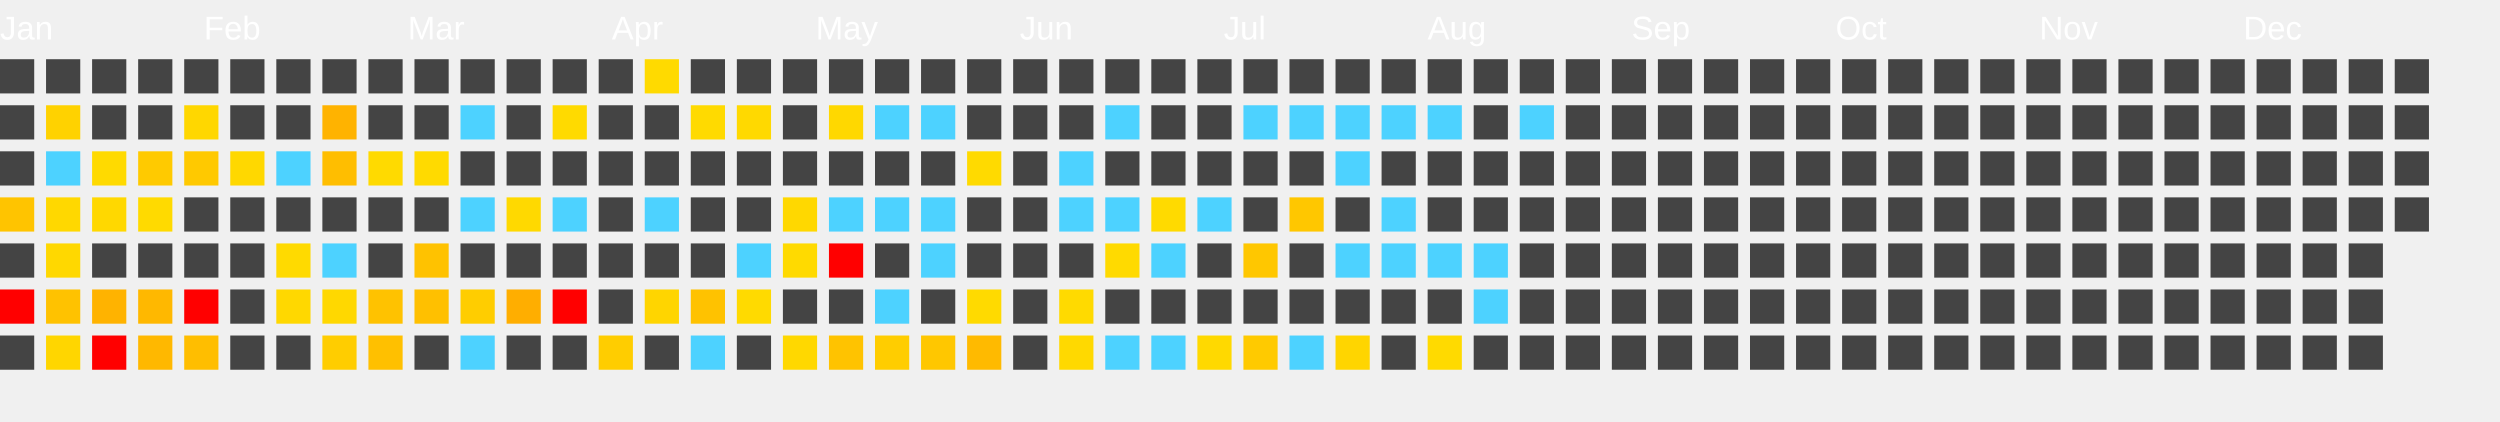
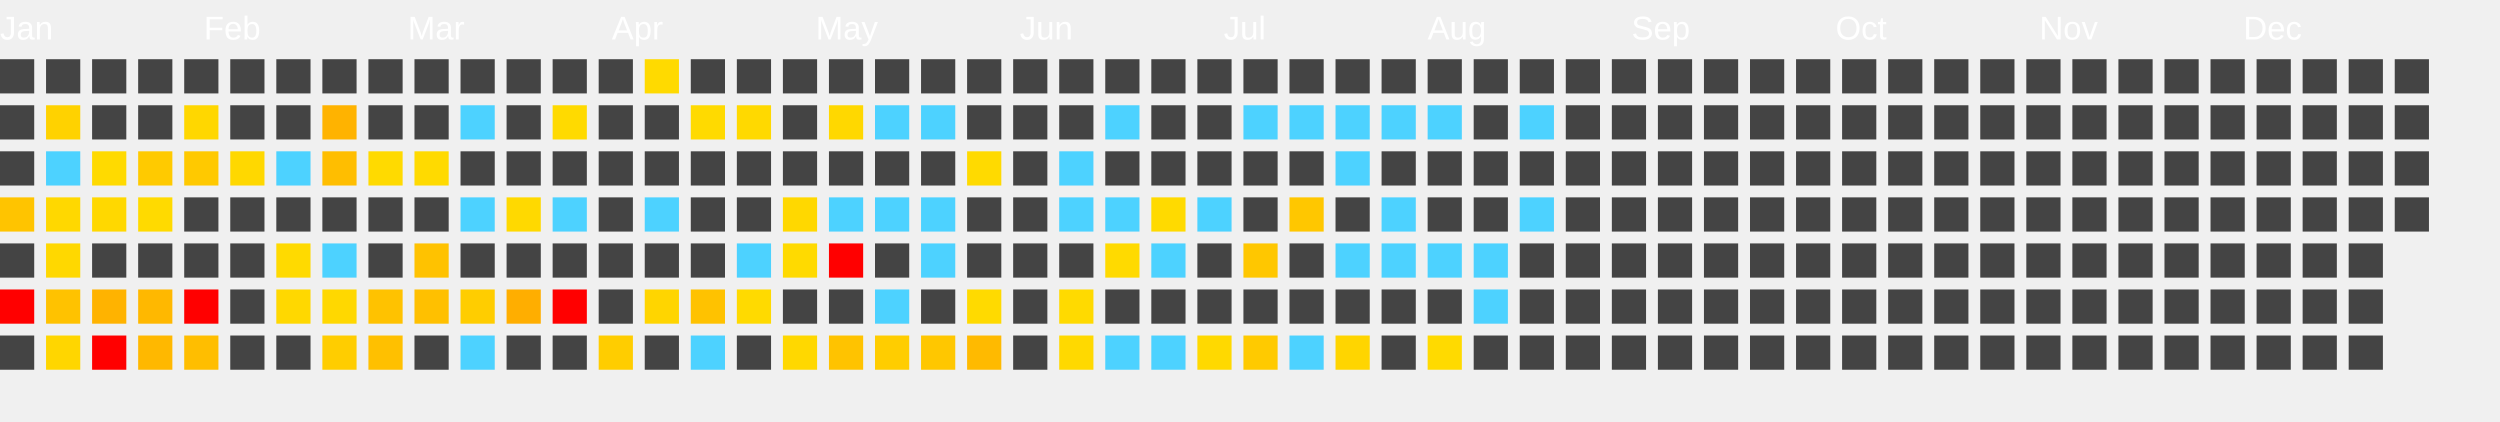
<svg xmlns="http://www.w3.org/2000/svg" baseProfile="full" height="32mm" version="1.1" viewBox="0,0,190,32" width="190mm">
  <defs />
  <rect fill="none" height="32" width="190" x="0" y="0" />
  <text fill="#FFFFFF" style="font-size:2.5px; font-family:Arial" x="0.0" y="3.0">Jan</text>
  <text fill="#FFFFFF" style="font-size:2.5px; font-family:Arial" x="15.5" y="3.0">Feb</text>
  <text fill="#FFFFFF" style="font-size:2.5px; font-family:Arial" x="31.0" y="3.0">Mar</text>
  <text fill="#FFFFFF" style="font-size:2.5px; font-family:Arial" x="46.5" y="3.0">Apr</text>
  <text fill="#FFFFFF" style="font-size:2.5px; font-family:Arial" x="62.0" y="3.0">May</text>
  <text fill="#FFFFFF" style="font-size:2.5px; font-family:Arial" x="77.5" y="3.0">Jun</text>
  <text fill="#FFFFFF" style="font-size:2.5px; font-family:Arial" x="93.0" y="3.0">Jul</text>
  <text fill="#FFFFFF" style="font-size:2.5px; font-family:Arial" x="108.5" y="3.0">Aug</text>
  <text fill="#FFFFFF" style="font-size:2.5px; font-family:Arial" x="124.0" y="3.0">Sep</text>
  <text fill="#FFFFFF" style="font-size:2.5px; font-family:Arial" x="139.5" y="3.0">Oct</text>
  <text fill="#FFFFFF" style="font-size:2.5px; font-family:Arial" x="155.0" y="3.0">Nov</text>
  <text fill="#FFFFFF" style="font-size:2.5px; font-family:Arial" x="170.5" y="3.0">Dec</text>
  <rect fill="#444444" height="2.6" width="2.6" x="0.0" y="4.5" />
  <rect fill="#444444" height="2.6" width="2.6" x="0.0" y="8.0" />
  <rect fill="#444444" height="2.6" width="2.6" x="0.0" y="11.5" />
  <rect fill="#ffc400" height="2.6" width="2.6" x="0.0" y="15.0" />
  <rect fill="#444444" height="2.6" width="2.6" x="0.0" y="18.5" />
  <rect fill="red" height="2.6" width="2.6" x="0.0" y="22.0" />
  <rect fill="#444444" height="2.6" width="2.6" x="0.0" y="25.5" />
  <rect fill="#444444" height="2.6" width="2.6" x="3.5" y="4.5" />
  <rect fill="#ffd200" height="2.6" width="2.6" x="3.5" y="8.0" />
  <rect fill="#4dd2ff" height="2.6" width="2.6" x="3.5" y="11.5" />
  <rect fill="#ffd800" height="2.6" width="2.6" x="3.5" y="15.0" />
  <rect fill="#ffd800" height="2.6" width="2.6" x="3.5" y="18.5" />
  <rect fill="#ffc200" height="2.6" width="2.6" x="3.5" y="22.0" />
  <rect fill="#ffd600" height="2.6" width="2.6" x="3.5" y="25.5" />
  <rect fill="#444444" height="2.6" width="2.6" x="7.0" y="4.5" />
  <rect fill="#444444" height="2.6" width="2.6" x="7.0" y="8.0" />
  <rect fill="#ffda00" height="2.6" width="2.6" x="7.0" y="11.5" />
  <rect fill="#ffd800" height="2.6" width="2.6" x="7.0" y="15.0" />
  <rect fill="#444444" height="2.6" width="2.6" x="7.0" y="18.5" />
  <rect fill="#ffb300" height="2.6" width="2.6" x="7.0" y="22.0" />
  <rect fill="red" height="2.6" width="2.6" x="7.0" y="25.5" />
  <rect fill="#444444" height="2.6" width="2.6" x="10.5" y="4.5" />
  <rect fill="#444444" height="2.6" width="2.6" x="10.5" y="8.0" />
  <rect fill="#ffca00" height="2.6" width="2.6" x="10.5" y="11.5" />
  <rect fill="#ffda00" height="2.6" width="2.6" x="10.5" y="15.0" />
  <rect fill="#444444" height="2.6" width="2.6" x="10.5" y="18.5" />
  <rect fill="#ffb800" height="2.6" width="2.6" x="10.5" y="22.0" />
  <rect fill="#ffb800" height="2.6" width="2.6" x="10.5" y="25.5" />
  <rect fill="#444444" height="2.6" width="2.6" x="14.0" y="4.5" />
  <rect fill="#ffd700" height="2.6" width="2.6" x="14.0" y="8.0" />
  <rect fill="#ffc900" height="2.6" width="2.6" x="14.0" y="11.5" />
  <rect fill="#444444" height="2.6" width="2.6" x="14.0" y="15.0" />
  <rect fill="#444444" height="2.6" width="2.6" x="14.0" y="18.5" />
  <rect fill="red" height="2.6" width="2.6" x="14.0" y="22.0" />
  <rect fill="#ffbe00" height="2.6" width="2.6" x="14.0" y="25.5" />
  <rect fill="#444444" height="2.6" width="2.6" x="17.5" y="4.5" />
  <rect fill="#444444" height="2.6" width="2.6" x="17.5" y="8.0" />
  <rect fill="#ffd800" height="2.6" width="2.6" x="17.5" y="11.5" />
  <rect fill="#444444" height="2.6" width="2.6" x="17.5" y="15.0" />
  <rect fill="#444444" height="2.6" width="2.6" x="17.5" y="18.5" />
  <rect fill="#444444" height="2.6" width="2.6" x="17.5" y="22.0" />
  <rect fill="#444444" height="2.6" width="2.6" x="17.5" y="25.5" />
  <rect fill="#444444" height="2.6" width="2.6" x="21.0" y="4.5" />
  <rect fill="#444444" height="2.6" width="2.6" x="21.0" y="8.0" />
  <rect fill="#4dd2ff" height="2.6" width="2.6" x="21.0" y="11.5" />
  <rect fill="#444444" height="2.6" width="2.6" x="21.0" y="15.0" />
  <rect fill="#ffda00" height="2.6" width="2.6" x="21.0" y="18.5" />
  <rect fill="#ffd800" height="2.6" width="2.6" x="21.0" y="22.0" />
  <rect fill="#444444" height="2.6" width="2.6" x="21.0" y="25.5" />
  <rect fill="#444444" height="2.6" width="2.6" x="24.5" y="4.5" />
  <rect fill="#ffb300" height="2.6" width="2.6" x="24.5" y="8.0" />
  <rect fill="#ffbe00" height="2.6" width="2.6" x="24.5" y="11.5" />
  <rect fill="#444444" height="2.6" width="2.6" x="24.5" y="15.0" />
  <rect fill="#4dd2ff" height="2.6" width="2.6" x="24.5" y="18.5" />
  <rect fill="#ffd800" height="2.6" width="2.6" x="24.5" y="22.0" />
  <rect fill="#ffcd00" height="2.6" width="2.6" x="24.5" y="25.5" />
  <rect fill="#444444" height="2.6" width="2.6" x="28.0" y="4.5" />
  <rect fill="#444444" height="2.6" width="2.6" x="28.0" y="8.0" />
  <rect fill="#ffda00" height="2.6" width="2.6" x="28.0" y="11.5" />
  <rect fill="#444444" height="2.6" width="2.6" x="28.0" y="15.0" />
  <rect fill="#444444" height="2.6" width="2.6" x="28.0" y="18.5" />
  <rect fill="#ffc200" height="2.6" width="2.6" x="28.0" y="22.0" />
  <rect fill="#ffc000" height="2.6" width="2.6" x="28.0" y="25.5" />
  <rect fill="#444444" height="2.6" width="2.6" x="31.5" y="4.5" />
  <rect fill="#444444" height="2.6" width="2.6" x="31.5" y="8.0" />
  <rect fill="#ffda00" height="2.6" width="2.6" x="31.5" y="11.5" />
  <rect fill="#444444" height="2.6" width="2.6" x="31.5" y="15.0" />
  <rect fill="#ffc200" height="2.6" width="2.6" x="31.5" y="18.5" />
  <rect fill="#ffc000" height="2.6" width="2.6" x="31.5" y="22.0" />
  <rect fill="#444444" height="2.6" width="2.6" x="31.5" y="25.5" />
  <rect fill="#444444" height="2.6" width="2.6" x="35.0" y="4.5" />
  <rect fill="#4dd2ff" height="2.6" width="2.6" x="35.0" y="8.0" />
  <rect fill="#444444" height="2.6" width="2.6" x="35.0" y="11.5" />
  <rect fill="#4dd2ff" height="2.6" width="2.6" x="35.0" y="15.0" />
  <rect fill="#444444" height="2.6" width="2.6" x="35.0" y="18.5" />
  <rect fill="#ffcd00" height="2.6" width="2.6" x="35.0" y="22.0" />
  <rect fill="#4dd2ff" height="2.6" width="2.6" x="35.0" y="25.5" />
  <rect fill="#444444" height="2.6" width="2.6" x="38.5" y="4.5" />
  <rect fill="#444444" height="2.6" width="2.6" x="38.5" y="8.0" />
  <rect fill="#444444" height="2.6" width="2.6" x="38.5" y="11.5" />
  <rect fill="#ffd900" height="2.6" width="2.6" x="38.5" y="15.0" />
  <rect fill="#444444" height="2.6" width="2.6" x="38.5" y="18.5" />
  <rect fill="#ffae00" height="2.6" width="2.6" x="38.5" y="22.0" />
  <rect fill="#444444" height="2.6" width="2.6" x="38.5" y="25.5" />
  <rect fill="#444444" height="2.6" width="2.6" x="42.0" y="4.5" />
  <rect fill="#ffda00" height="2.6" width="2.6" x="42.0" y="8.0" />
  <rect fill="#444444" height="2.6" width="2.6" x="42.0" y="11.5" />
  <rect fill="#4dd2ff" height="2.6" width="2.6" x="42.0" y="15.0" />
  <rect fill="#444444" height="2.6" width="2.6" x="42.0" y="18.5" />
  <rect fill="red" height="2.6" width="2.6" x="42.0" y="22.0" />
  <rect fill="#444444" height="2.6" width="2.6" x="42.0" y="25.5" />
  <rect fill="#444444" height="2.6" width="2.6" x="45.5" y="4.5" />
  <rect fill="#444444" height="2.6" width="2.6" x="45.5" y="8.0" />
  <rect fill="#444444" height="2.6" width="2.6" x="45.5" y="11.5" />
  <rect fill="#444444" height="2.6" width="2.6" x="45.5" y="15.0" />
  <rect fill="#444444" height="2.6" width="2.6" x="45.5" y="18.5" />
  <rect fill="#444444" height="2.6" width="2.6" x="45.5" y="22.0" />
  <rect fill="#ffcd00" height="2.6" width="2.6" x="45.5" y="25.5" />
  <rect fill="#ffda00" height="2.6" width="2.6" x="49.0" y="4.5" />
  <rect fill="#444444" height="2.6" width="2.6" x="49.0" y="8.0" />
  <rect fill="#444444" height="2.6" width="2.6" x="49.0" y="11.5" />
  <rect fill="#4dd2ff" height="2.6" width="2.6" x="49.0" y="15.0" />
  <rect fill="#444444" height="2.6" width="2.6" x="49.0" y="18.5" />
  <rect fill="#ffd500" height="2.6" width="2.6" x="49.0" y="22.0" />
  <rect fill="#444444" height="2.6" width="2.6" x="49.0" y="25.5" />
  <rect fill="#444444" height="2.6" width="2.6" x="52.5" y="4.5" />
  <rect fill="#ffda00" height="2.6" width="2.6" x="52.5" y="8.0" />
  <rect fill="#444444" height="2.6" width="2.6" x="52.5" y="11.5" />
  <rect fill="#444444" height="2.6" width="2.6" x="52.5" y="15.0" />
  <rect fill="#444444" height="2.6" width="2.6" x="52.5" y="18.5" />
  <rect fill="#ffc200" height="2.6" width="2.6" x="52.5" y="22.0" />
  <rect fill="#4dd2ff" height="2.6" width="2.6" x="52.5" y="25.5" />
  <rect fill="#444444" height="2.6" width="2.6" x="56.0" y="4.5" />
  <rect fill="#ffd900" height="2.6" width="2.6" x="56.0" y="8.0" />
  <rect fill="#444444" height="2.6" width="2.6" x="56.0" y="11.5" />
  <rect fill="#444444" height="2.6" width="2.6" x="56.0" y="15.0" />
  <rect fill="#4dd2ff" height="2.6" width="2.6" x="56.0" y="18.5" />
  <rect fill="#ffda00" height="2.6" width="2.6" x="56.0" y="22.0" />
  <rect fill="#444444" height="2.6" width="2.6" x="56.0" y="25.5" />
  <rect fill="#444444" height="2.6" width="2.6" x="59.5" y="4.5" />
  <rect fill="#444444" height="2.6" width="2.6" x="59.5" y="8.0" />
  <rect fill="#444444" height="2.6" width="2.6" x="59.5" y="11.5" />
  <rect fill="#ffd800" height="2.6" width="2.6" x="59.5" y="15.0" />
  <rect fill="#ffda00" height="2.6" width="2.6" x="59.5" y="18.5" />
  <rect fill="#444444" height="2.6" width="2.6" x="59.5" y="22.0" />
  <rect fill="#ffd800" height="2.6" width="2.6" x="59.5" y="25.5" />
  <rect fill="#444444" height="2.6" width="2.6" x="63.0" y="4.5" />
  <rect fill="#ffd800" height="2.6" width="2.6" x="63.0" y="8.0" />
  <rect fill="#444444" height="2.6" width="2.6" x="63.0" y="11.5" />
  <rect fill="#4dd2ff" height="2.6" width="2.6" x="63.0" y="15.0" />
  <rect fill="red" height="2.6" width="2.6" x="63.0" y="18.5" />
  <rect fill="#444444" height="2.6" width="2.6" x="63.0" y="22.0" />
  <rect fill="#ffc300" height="2.6" width="2.6" x="63.0" y="25.5" />
  <rect fill="#444444" height="2.6" width="2.6" x="66.5" y="4.5" />
  <rect fill="#4dd2ff" height="2.6" width="2.6" x="66.5" y="8.0" />
  <rect fill="#444444" height="2.6" width="2.6" x="66.5" y="11.5" />
  <rect fill="#4dd2ff" height="2.6" width="2.6" x="66.5" y="15.0" />
  <rect fill="#444444" height="2.6" width="2.6" x="66.5" y="18.5" />
  <rect fill="#4dd2ff" height="2.6" width="2.6" x="66.5" y="22.0" />
  <rect fill="#ffcd00" height="2.6" width="2.6" x="66.5" y="25.5" />
  <rect fill="#444444" height="2.6" width="2.6" x="70.0" y="4.5" />
  <rect fill="#4dd2ff" height="2.6" width="2.6" x="70.0" y="8.0" />
  <rect fill="#444444" height="2.6" width="2.6" x="70.0" y="11.5" />
  <rect fill="#4dd2ff" height="2.6" width="2.6" x="70.0" y="15.0" />
  <rect fill="#4dd2ff" height="2.6" width="2.6" x="70.0" y="18.5" />
  <rect fill="#444444" height="2.6" width="2.6" x="70.0" y="22.0" />
  <rect fill="#ffc700" height="2.6" width="2.6" x="70.0" y="25.5" />
  <rect fill="#444444" height="2.6" width="2.6" x="73.5" y="4.5" />
  <rect fill="#444444" height="2.6" width="2.6" x="73.5" y="8.0" />
  <rect fill="#ffda00" height="2.6" width="2.6" x="73.5" y="11.5" />
  <rect fill="#444444" height="2.6" width="2.6" x="73.5" y="15.0" />
  <rect fill="#444444" height="2.6" width="2.6" x="73.5" y="18.5" />
  <rect fill="#ffda00" height="2.6" width="2.6" x="73.5" y="22.0" />
  <rect fill="#ffba00" height="2.6" width="2.6" x="73.5" y="25.5" />
  <rect fill="#444444" height="2.6" width="2.6" x="77.0" y="4.5" />
  <rect fill="#444444" height="2.6" width="2.6" x="77.0" y="8.0" />
  <rect fill="#444444" height="2.6" width="2.6" x="77.0" y="11.5" />
  <rect fill="#444444" height="2.6" width="2.6" x="77.0" y="15.0" />
  <rect fill="#444444" height="2.6" width="2.6" x="77.0" y="18.5" />
  <rect fill="#444444" height="2.6" width="2.6" x="77.0" y="22.0" />
  <rect fill="#444444" height="2.6" width="2.6" x="77.0" y="25.5" />
  <rect fill="#444444" height="2.6" width="2.6" x="80.5" y="4.5" />
  <rect fill="#444444" height="2.6" width="2.6" x="80.5" y="8.0" />
  <rect fill="#4dd2ff" height="2.6" width="2.6" x="80.5" y="11.5" />
  <rect fill="#4dd2ff" height="2.6" width="2.6" x="80.5" y="15.0" />
  <rect fill="#444444" height="2.6" width="2.6" x="80.5" y="18.5" />
  <rect fill="#ffda00" height="2.6" width="2.6" x="80.5" y="22.0" />
  <rect fill="#ffd900" height="2.6" width="2.6" x="80.5" y="25.5" />
  <rect fill="#444444" height="2.6" width="2.6" x="84.0" y="4.5" />
  <rect fill="#4dd2ff" height="2.6" width="2.6" x="84.0" y="8.0" />
  <rect fill="#444444" height="2.6" width="2.6" x="84.0" y="11.5" />
  <rect fill="#4dd2ff" height="2.6" width="2.6" x="84.0" y="15.0" />
  <rect fill="#ffda00" height="2.6" width="2.6" x="84.0" y="18.5" />
  <rect fill="#444444" height="2.6" width="2.6" x="84.0" y="22.0" />
  <rect fill="#4dd2ff" height="2.6" width="2.6" x="84.0" y="25.5" />
  <rect fill="#444444" height="2.6" width="2.6" x="87.5" y="4.5" />
  <rect fill="#444444" height="2.6" width="2.6" x="87.5" y="8.0" />
  <rect fill="#444444" height="2.6" width="2.6" x="87.5" y="11.5" />
  <rect fill="#ffda00" height="2.6" width="2.6" x="87.5" y="15.0" />
  <rect fill="#4dd2ff" height="2.6" width="2.6" x="87.5" y="18.5" />
  <rect fill="#444444" height="2.6" width="2.6" x="87.5" y="22.0" />
  <rect fill="#4dd2ff" height="2.6" width="2.6" x="87.5" y="25.5" />
  <rect fill="#444444" height="2.6" width="2.6" x="91.0" y="4.5" />
  <rect fill="#444444" height="2.6" width="2.6" x="91.0" y="8.0" />
  <rect fill="#444444" height="2.6" width="2.6" x="91.0" y="11.5" />
  <rect fill="#4dd2ff" height="2.6" width="2.6" x="91.0" y="15.0" />
  <rect fill="#444444" height="2.6" width="2.6" x="91.0" y="18.5" />
  <rect fill="#444444" height="2.6" width="2.6" x="91.0" y="22.0" />
  <rect fill="#ffd900" height="2.6" width="2.6" x="91.0" y="25.5" />
  <rect fill="#444444" height="2.6" width="2.6" x="94.5" y="4.5" />
  <rect fill="#4dd2ff" height="2.6" width="2.6" x="94.5" y="8.0" />
  <rect fill="#444444" height="2.6" width="2.6" x="94.5" y="11.5" />
  <rect fill="#444444" height="2.6" width="2.6" x="94.5" y="15.0" />
  <rect fill="#ffc700" height="2.6" width="2.6" x="94.5" y="18.5" />
  <rect fill="#444444" height="2.6" width="2.6" x="94.5" y="22.0" />
  <rect fill="#ffca00" height="2.6" width="2.6" x="94.5" y="25.5" />
  <rect fill="#444444" height="2.6" width="2.6" x="98.0" y="4.5" />
  <rect fill="#4dd2ff" height="2.6" width="2.6" x="98.0" y="8.0" />
  <rect fill="#444444" height="2.6" width="2.6" x="98.0" y="11.5" />
  <rect fill="#ffc700" height="2.6" width="2.6" x="98.0" y="15.0" />
  <rect fill="#444444" height="2.6" width="2.6" x="98.0" y="18.5" />
  <rect fill="#444444" height="2.6" width="2.6" x="98.0" y="22.0" />
  <rect fill="#4dd2ff" height="2.6" width="2.6" x="98.0" y="25.5" />
  <rect fill="#444444" height="2.6" width="2.6" x="101.5" y="4.5" />
  <rect fill="#4dd2ff" height="2.6" width="2.6" x="101.5" y="8.0" />
  <rect fill="#4dd2ff" height="2.6" width="2.6" x="101.5" y="11.5" />
  <rect fill="#444444" height="2.6" width="2.6" x="101.5" y="15.0" />
  <rect fill="#4dd2ff" height="2.6" width="2.6" x="101.5" y="18.5" />
  <rect fill="#444444" height="2.6" width="2.6" x="101.5" y="22.0" />
  <rect fill="#ffd500" height="2.6" width="2.6" x="101.5" y="25.5" />
  <rect fill="#444444" height="2.6" width="2.6" x="105.0" y="4.5" />
  <rect fill="#4dd2ff" height="2.6" width="2.6" x="105.0" y="8.0" />
  <rect fill="#444444" height="2.6" width="2.6" x="105.0" y="11.5" />
  <rect fill="#4dd2ff" height="2.6" width="2.6" x="105.0" y="15.0" />
  <rect fill="#4dd2ff" height="2.6" width="2.6" x="105.0" y="18.5" />
  <rect fill="#444444" height="2.6" width="2.6" x="105.0" y="22.0" />
  <rect fill="#444444" height="2.6" width="2.6" x="105.0" y="25.5" />
  <rect fill="#444444" height="2.6" width="2.6" x="108.5" y="4.5" />
  <rect fill="#4dd2ff" height="2.6" width="2.6" x="108.5" y="8.0" />
  <rect fill="#444444" height="2.6" width="2.6" x="108.5" y="11.5" />
  <rect fill="#444444" height="2.6" width="2.6" x="108.5" y="15.0" />
  <rect fill="#4dd2ff" height="2.6" width="2.6" x="108.5" y="18.5" />
  <rect fill="#444444" height="2.6" width="2.6" x="108.5" y="22.0" />
  <rect fill="#ffda00" height="2.6" width="2.6" x="108.5" y="25.5" />
  <rect fill="#444444" height="2.6" width="2.6" x="112.0" y="4.5" />
  <rect fill="#444444" height="2.6" width="2.6" x="112.0" y="8.0" />
  <rect fill="#444444" height="2.6" width="2.6" x="112.0" y="11.5" />
  <rect fill="#444444" height="2.6" width="2.6" x="112.0" y="15.0" />
  <rect fill="#4dd2ff" height="2.6" width="2.6" x="112.0" y="18.5" />
  <rect fill="#4dd2ff" height="2.6" width="2.6" x="112.0" y="22.0" />
  <rect fill="#444444" height="2.6" width="2.6" x="112.0" y="25.5" />
  <rect fill="#444444" height="2.6" width="2.6" x="115.5" y="4.5" />
  <rect fill="#4dd2ff" height="2.6" width="2.6" x="115.5" y="8.0" />
  <rect fill="#444444" height="2.6" width="2.6" x="115.5" y="11.5" />
-   <rect fill="#444444" height="2.6" width="2.6" x="115.5" y="15.0" />
+   <rect fill="#4dd2ff" height="2.6" width="2.6" x="115.5" y="15.0" />
  <rect fill="#444444" height="2.6" width="2.6" x="115.5" y="18.5" />
  <rect fill="#444444" height="2.6" width="2.6" x="115.5" y="22.0" />
  <rect fill="#444444" height="2.6" width="2.6" x="115.5" y="25.5" />
  <rect fill="#444444" height="2.6" width="2.6" x="119.0" y="4.5" />
  <rect fill="#444444" height="2.6" width="2.6" x="119.0" y="8.0" />
  <rect fill="#444444" height="2.6" width="2.6" x="119.0" y="11.5" />
  <rect fill="#444444" height="2.6" width="2.6" x="119.0" y="15.0" />
  <rect fill="#444444" height="2.6" width="2.6" x="119.0" y="18.5" />
  <rect fill="#444444" height="2.6" width="2.6" x="119.0" y="22.0" />
  <rect fill="#444444" height="2.6" width="2.6" x="119.0" y="25.5" />
  <rect fill="#444444" height="2.6" width="2.6" x="122.5" y="4.5" />
  <rect fill="#444444" height="2.6" width="2.6" x="122.5" y="8.0" />
  <rect fill="#444444" height="2.6" width="2.6" x="122.5" y="11.5" />
  <rect fill="#444444" height="2.6" width="2.6" x="122.5" y="15.0" />
  <rect fill="#444444" height="2.6" width="2.6" x="122.5" y="18.5" />
  <rect fill="#444444" height="2.6" width="2.6" x="122.5" y="22.0" />
  <rect fill="#444444" height="2.6" width="2.6" x="122.5" y="25.5" />
  <rect fill="#444444" height="2.6" width="2.6" x="126.0" y="4.5" />
  <rect fill="#444444" height="2.6" width="2.6" x="126.0" y="8.0" />
  <rect fill="#444444" height="2.6" width="2.6" x="126.0" y="11.5" />
  <rect fill="#444444" height="2.6" width="2.6" x="126.0" y="15.0" />
  <rect fill="#444444" height="2.6" width="2.6" x="126.0" y="18.5" />
  <rect fill="#444444" height="2.6" width="2.6" x="126.0" y="22.0" />
  <rect fill="#444444" height="2.6" width="2.6" x="126.0" y="25.5" />
  <rect fill="#444444" height="2.6" width="2.6" x="129.5" y="4.5" />
  <rect fill="#444444" height="2.6" width="2.6" x="129.5" y="8.0" />
  <rect fill="#444444" height="2.6" width="2.6" x="129.5" y="11.5" />
  <rect fill="#444444" height="2.6" width="2.6" x="129.5" y="15.0" />
  <rect fill="#444444" height="2.6" width="2.6" x="129.5" y="18.5" />
  <rect fill="#444444" height="2.6" width="2.6" x="129.5" y="22.0" />
  <rect fill="#444444" height="2.6" width="2.6" x="129.5" y="25.5" />
  <rect fill="#444444" height="2.6" width="2.6" x="133.0" y="4.5" />
  <rect fill="#444444" height="2.6" width="2.6" x="133.0" y="8.0" />
  <rect fill="#444444" height="2.6" width="2.6" x="133.0" y="11.5" />
  <rect fill="#444444" height="2.6" width="2.6" x="133.0" y="15.0" />
  <rect fill="#444444" height="2.6" width="2.6" x="133.0" y="18.5" />
  <rect fill="#444444" height="2.6" width="2.6" x="133.0" y="22.0" />
  <rect fill="#444444" height="2.6" width="2.6" x="133.0" y="25.5" />
  <rect fill="#444444" height="2.6" width="2.6" x="136.5" y="4.5" />
  <rect fill="#444444" height="2.6" width="2.6" x="136.5" y="8.0" />
  <rect fill="#444444" height="2.6" width="2.6" x="136.5" y="11.5" />
  <rect fill="#444444" height="2.6" width="2.6" x="136.5" y="15.0" />
  <rect fill="#444444" height="2.6" width="2.6" x="136.5" y="18.5" />
  <rect fill="#444444" height="2.6" width="2.6" x="136.5" y="22.0" />
  <rect fill="#444444" height="2.6" width="2.6" x="136.5" y="25.5" />
  <rect fill="#444444" height="2.6" width="2.6" x="140.0" y="4.5" />
  <rect fill="#444444" height="2.6" width="2.6" x="140.0" y="8.0" />
  <rect fill="#444444" height="2.6" width="2.6" x="140.0" y="11.5" />
  <rect fill="#444444" height="2.6" width="2.6" x="140.0" y="15.0" />
  <rect fill="#444444" height="2.6" width="2.6" x="140.0" y="18.5" />
  <rect fill="#444444" height="2.6" width="2.6" x="140.0" y="22.0" />
  <rect fill="#444444" height="2.6" width="2.6" x="140.0" y="25.5" />
  <rect fill="#444444" height="2.6" width="2.6" x="143.5" y="4.5" />
  <rect fill="#444444" height="2.6" width="2.6" x="143.5" y="8.0" />
  <rect fill="#444444" height="2.6" width="2.6" x="143.5" y="11.5" />
  <rect fill="#444444" height="2.6" width="2.6" x="143.5" y="15.0" />
  <rect fill="#444444" height="2.6" width="2.6" x="143.5" y="18.5" />
  <rect fill="#444444" height="2.6" width="2.6" x="143.5" y="22.0" />
  <rect fill="#444444" height="2.6" width="2.6" x="143.5" y="25.5" />
  <rect fill="#444444" height="2.6" width="2.6" x="147.0" y="4.5" />
  <rect fill="#444444" height="2.6" width="2.6" x="147.0" y="8.0" />
  <rect fill="#444444" height="2.6" width="2.6" x="147.0" y="11.5" />
  <rect fill="#444444" height="2.6" width="2.6" x="147.0" y="15.0" />
  <rect fill="#444444" height="2.6" width="2.6" x="147.0" y="18.5" />
  <rect fill="#444444" height="2.6" width="2.6" x="147.0" y="22.0" />
  <rect fill="#444444" height="2.6" width="2.6" x="147.0" y="25.5" />
  <rect fill="#444444" height="2.6" width="2.6" x="150.5" y="4.5" />
  <rect fill="#444444" height="2.6" width="2.6" x="150.5" y="8.0" />
  <rect fill="#444444" height="2.6" width="2.6" x="150.5" y="11.5" />
  <rect fill="#444444" height="2.6" width="2.6" x="150.5" y="15.0" />
  <rect fill="#444444" height="2.6" width="2.6" x="150.5" y="18.5" />
  <rect fill="#444444" height="2.6" width="2.6" x="150.5" y="22.0" />
  <rect fill="#444444" height="2.6" width="2.6" x="150.5" y="25.5" />
  <rect fill="#444444" height="2.6" width="2.6" x="154.0" y="4.5" />
  <rect fill="#444444" height="2.6" width="2.6" x="154.0" y="8.0" />
  <rect fill="#444444" height="2.6" width="2.6" x="154.0" y="11.5" />
  <rect fill="#444444" height="2.6" width="2.6" x="154.0" y="15.0" />
  <rect fill="#444444" height="2.6" width="2.6" x="154.0" y="18.5" />
  <rect fill="#444444" height="2.6" width="2.6" x="154.0" y="22.0" />
  <rect fill="#444444" height="2.6" width="2.6" x="154.0" y="25.5" />
  <rect fill="#444444" height="2.6" width="2.6" x="157.5" y="4.5" />
  <rect fill="#444444" height="2.6" width="2.6" x="157.5" y="8.0" />
  <rect fill="#444444" height="2.6" width="2.6" x="157.5" y="11.5" />
  <rect fill="#444444" height="2.6" width="2.6" x="157.5" y="15.0" />
  <rect fill="#444444" height="2.6" width="2.6" x="157.5" y="18.5" />
  <rect fill="#444444" height="2.6" width="2.6" x="157.5" y="22.0" />
  <rect fill="#444444" height="2.6" width="2.6" x="157.5" y="25.5" />
  <rect fill="#444444" height="2.6" width="2.6" x="161.0" y="4.5" />
  <rect fill="#444444" height="2.6" width="2.6" x="161.0" y="8.0" />
  <rect fill="#444444" height="2.6" width="2.6" x="161.0" y="11.5" />
  <rect fill="#444444" height="2.6" width="2.6" x="161.0" y="15.0" />
  <rect fill="#444444" height="2.6" width="2.6" x="161.0" y="18.5" />
  <rect fill="#444444" height="2.6" width="2.6" x="161.0" y="22.0" />
  <rect fill="#444444" height="2.6" width="2.6" x="161.0" y="25.5" />
  <rect fill="#444444" height="2.6" width="2.6" x="164.5" y="4.5" />
  <rect fill="#444444" height="2.6" width="2.6" x="164.5" y="8.0" />
  <rect fill="#444444" height="2.6" width="2.6" x="164.5" y="11.5" />
  <rect fill="#444444" height="2.6" width="2.6" x="164.5" y="15.0" />
  <rect fill="#444444" height="2.6" width="2.6" x="164.5" y="18.5" />
  <rect fill="#444444" height="2.6" width="2.6" x="164.5" y="22.0" />
  <rect fill="#444444" height="2.6" width="2.6" x="164.5" y="25.5" />
  <rect fill="#444444" height="2.6" width="2.6" x="168.0" y="4.5" />
  <rect fill="#444444" height="2.6" width="2.6" x="168.0" y="8.0" />
  <rect fill="#444444" height="2.6" width="2.6" x="168.0" y="11.5" />
  <rect fill="#444444" height="2.6" width="2.6" x="168.0" y="15.0" />
  <rect fill="#444444" height="2.6" width="2.6" x="168.0" y="18.5" />
  <rect fill="#444444" height="2.6" width="2.6" x="168.0" y="22.0" />
  <rect fill="#444444" height="2.6" width="2.6" x="168.0" y="25.5" />
  <rect fill="#444444" height="2.6" width="2.6" x="171.5" y="4.5" />
  <rect fill="#444444" height="2.6" width="2.6" x="171.5" y="8.0" />
  <rect fill="#444444" height="2.6" width="2.6" x="171.5" y="11.5" />
  <rect fill="#444444" height="2.6" width="2.6" x="171.5" y="15.0" />
  <rect fill="#444444" height="2.6" width="2.6" x="171.5" y="18.5" />
  <rect fill="#444444" height="2.6" width="2.6" x="171.5" y="22.0" />
  <rect fill="#444444" height="2.6" width="2.6" x="171.5" y="25.5" />
  <rect fill="#444444" height="2.6" width="2.6" x="175.0" y="4.5" />
  <rect fill="#444444" height="2.6" width="2.6" x="175.0" y="8.0" />
  <rect fill="#444444" height="2.6" width="2.6" x="175.0" y="11.5" />
  <rect fill="#444444" height="2.6" width="2.6" x="175.0" y="15.0" />
  <rect fill="#444444" height="2.6" width="2.6" x="175.0" y="18.5" />
  <rect fill="#444444" height="2.6" width="2.6" x="175.0" y="22.0" />
  <rect fill="#444444" height="2.6" width="2.6" x="175.0" y="25.5" />
  <rect fill="#444444" height="2.6" width="2.6" x="178.5" y="4.5" />
  <rect fill="#444444" height="2.6" width="2.6" x="178.5" y="8.0" />
  <rect fill="#444444" height="2.6" width="2.6" x="178.5" y="11.5" />
  <rect fill="#444444" height="2.6" width="2.6" x="178.5" y="15.0" />
  <rect fill="#444444" height="2.6" width="2.6" x="178.5" y="18.5" />
  <rect fill="#444444" height="2.6" width="2.6" x="178.5" y="22.0" />
  <rect fill="#444444" height="2.6" width="2.6" x="178.5" y="25.5" />
  <rect fill="#444444" height="2.6" width="2.6" x="182.0" y="4.5" />
  <rect fill="#444444" height="2.6" width="2.6" x="182.0" y="8.0" />
  <rect fill="#444444" height="2.6" width="2.6" x="182.0" y="11.5" />
  <rect fill="#444444" height="2.6" width="2.6" x="182.0" y="15.0" />
</svg>
